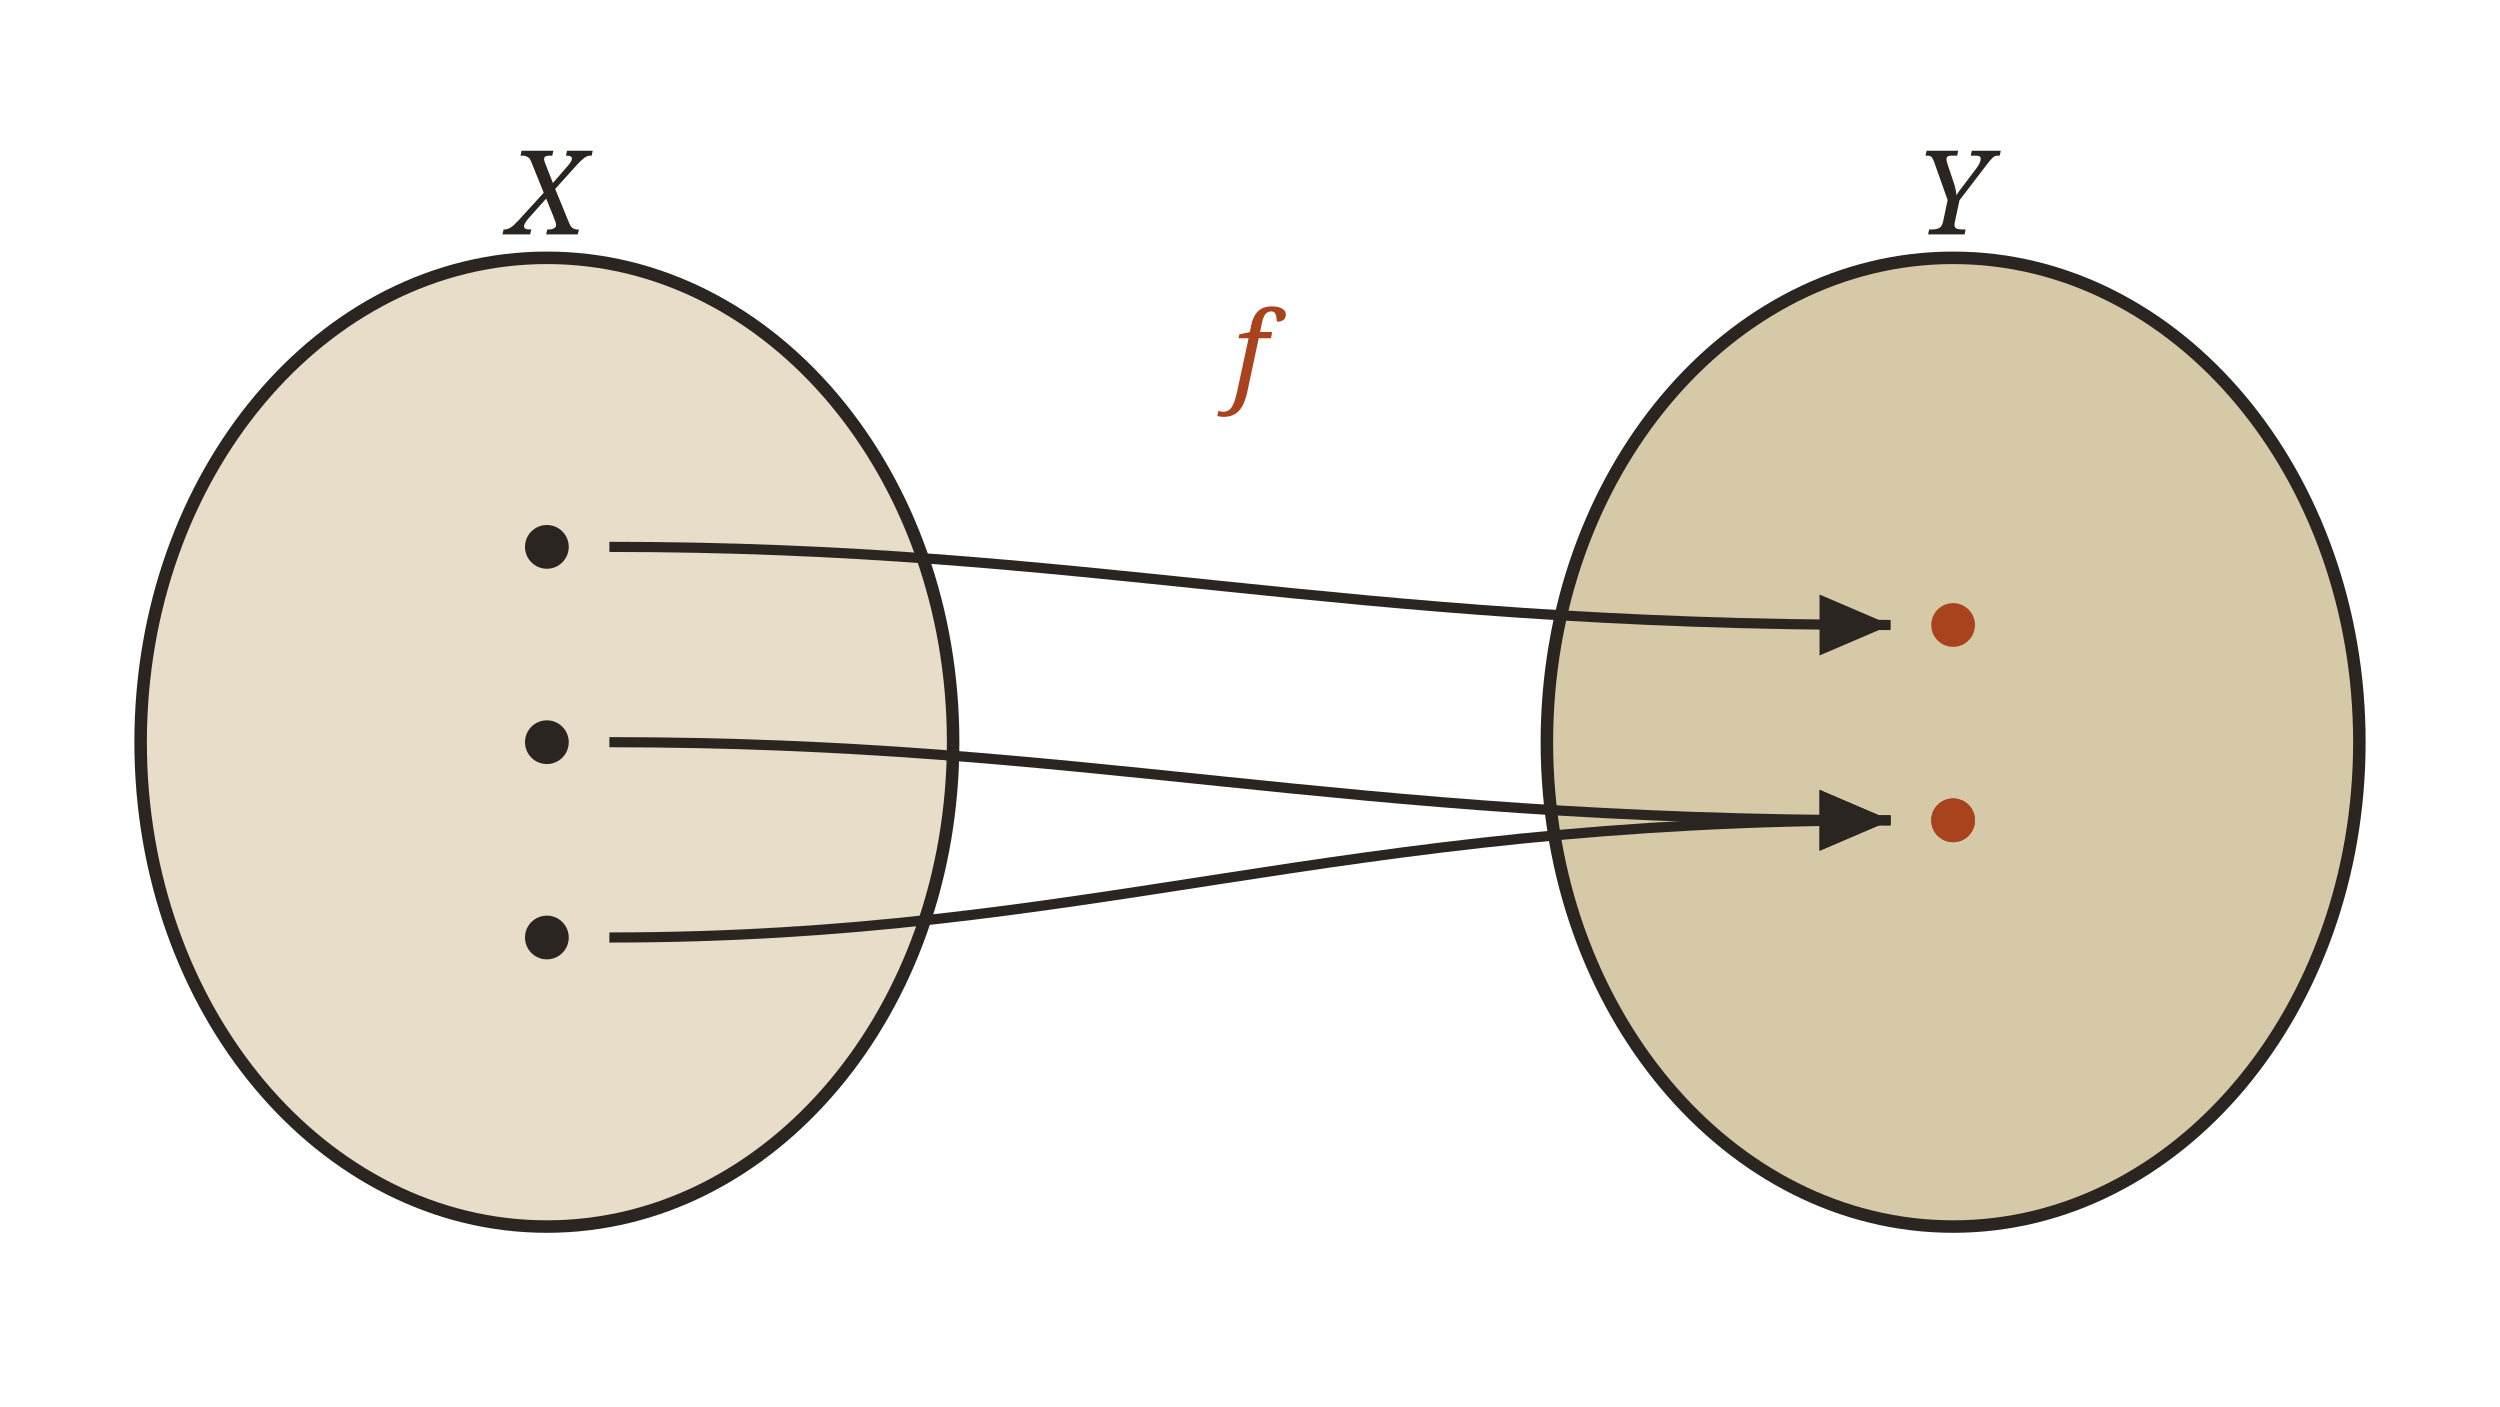
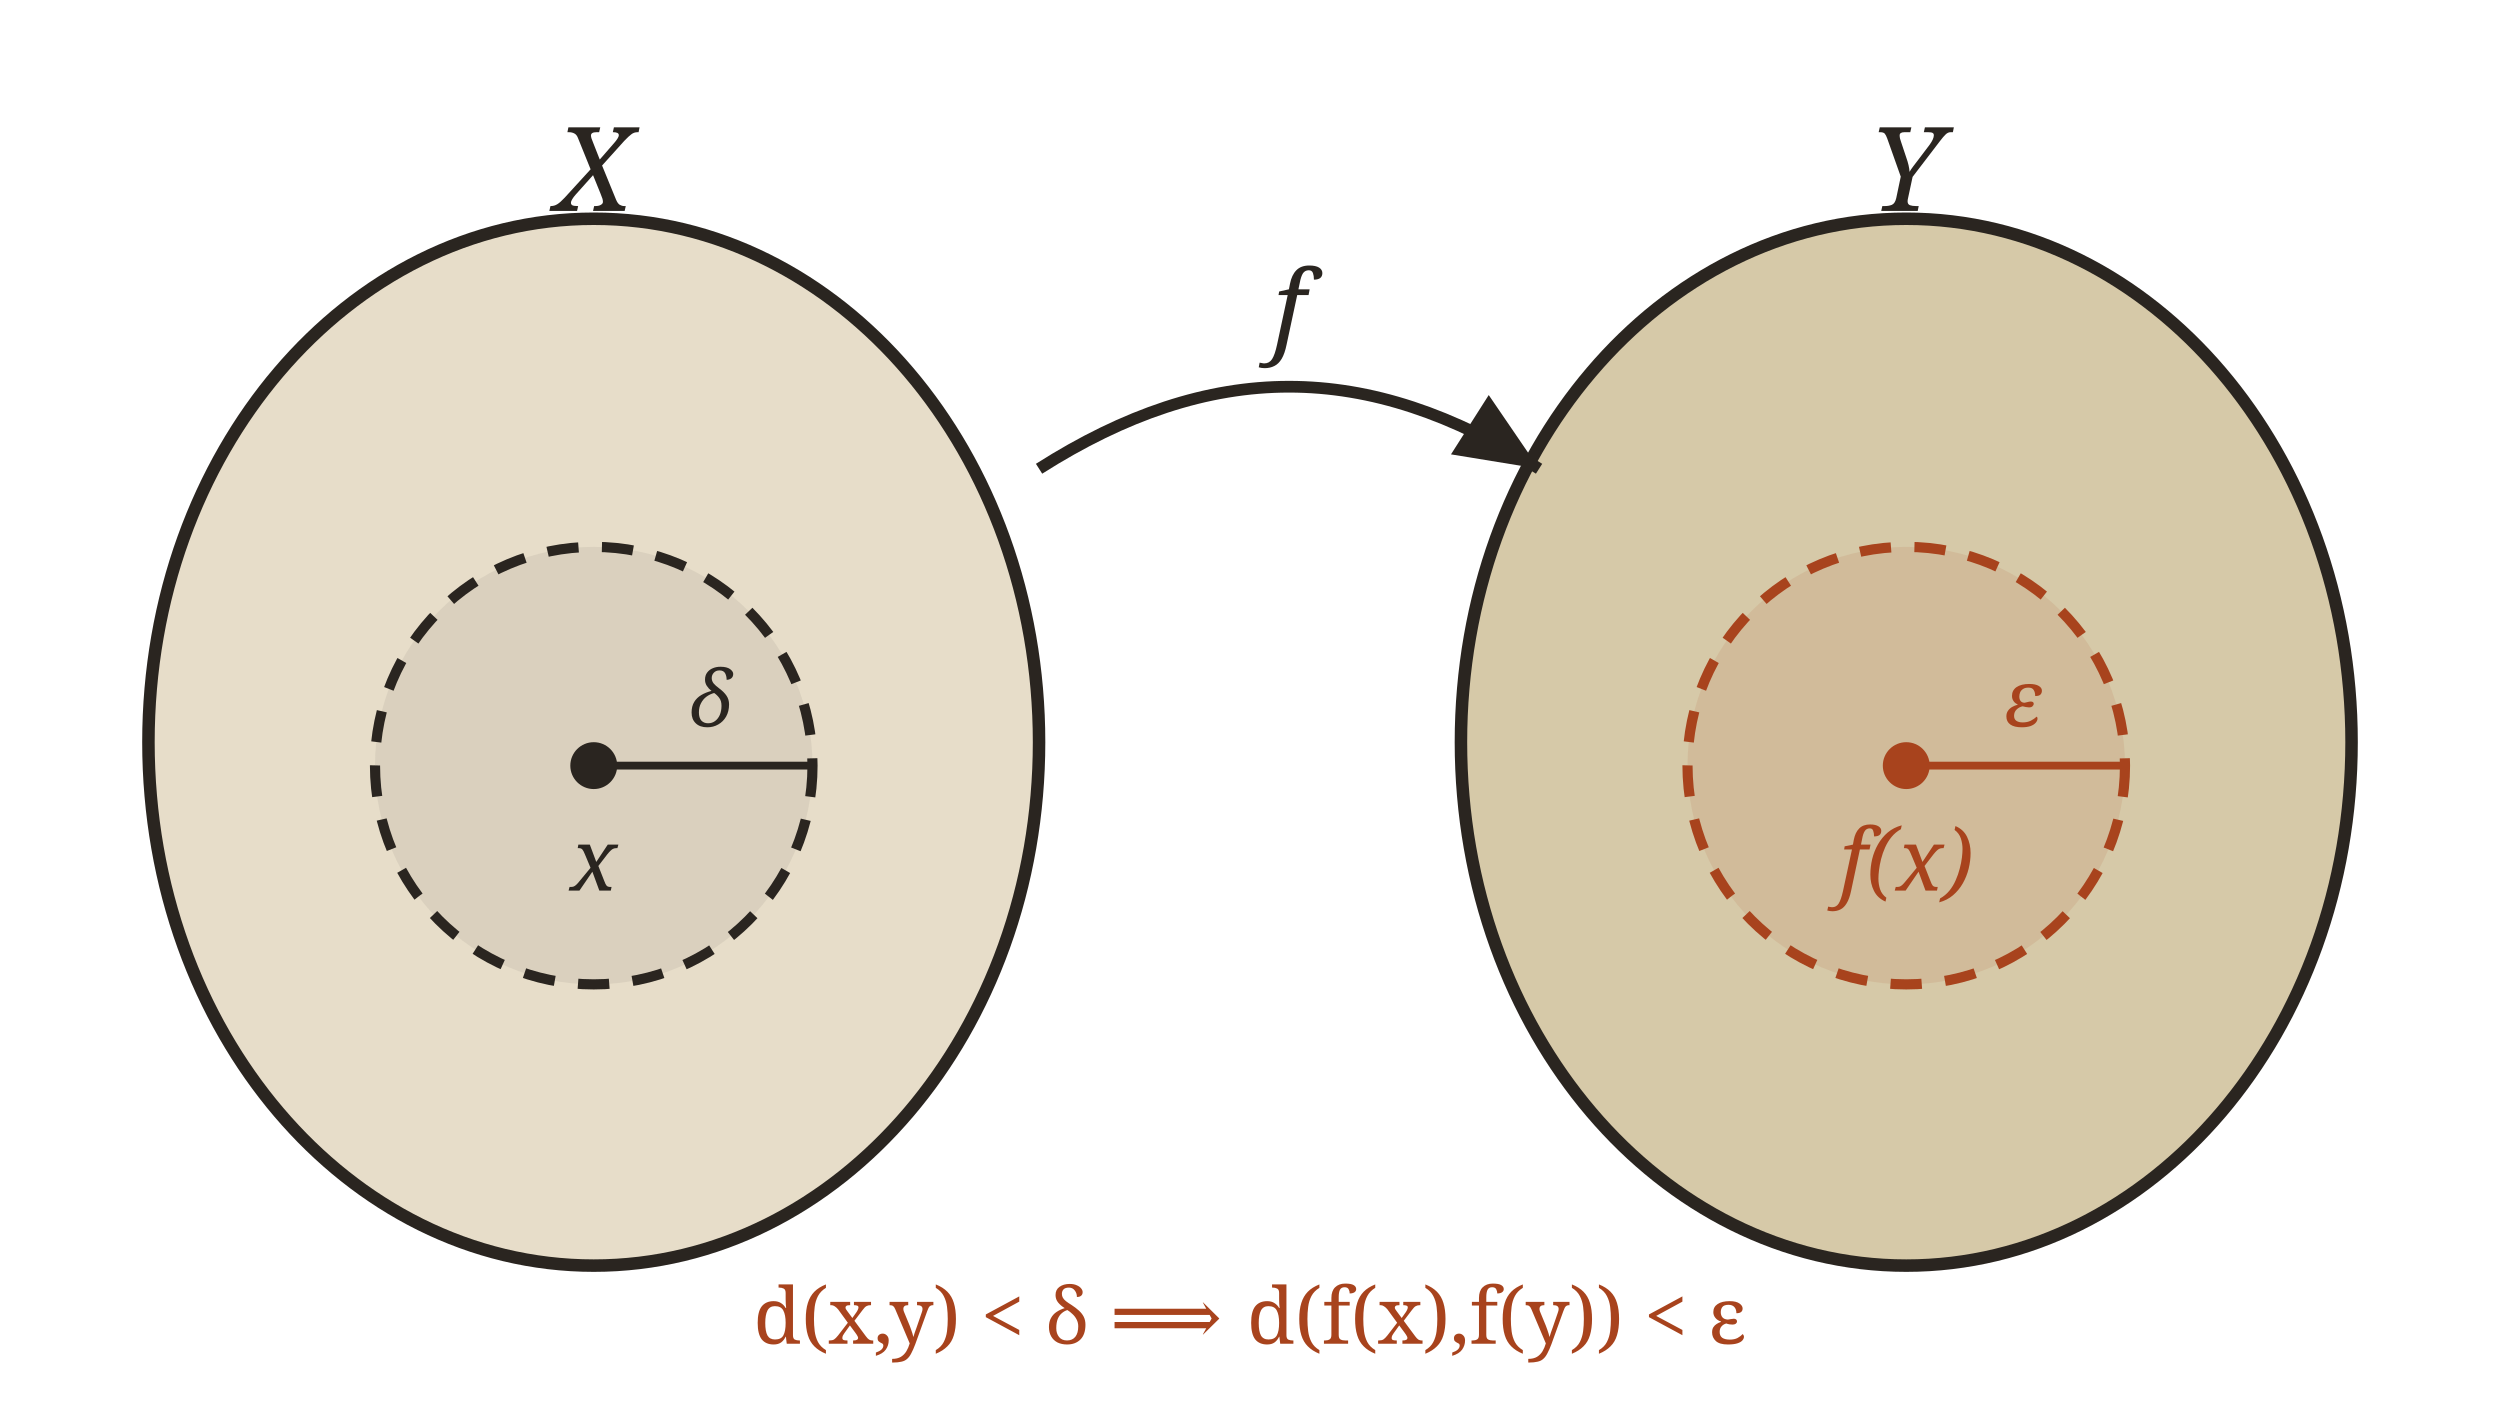
<svg xmlns="http://www.w3.org/2000/svg" viewBox="0 0 320 180" font-family="'Newsreader',Georgia,serif" role="img">
  <defs>
    <marker id="ar" markerWidth="9" markerHeight="9" refX="7" refY="3" orient="auto">
      <path d="M0,0 L7,3 L0,6 Z" fill="var(--dia-ink,#2a2520)" />
    </marker>
    <marker id="ara" markerWidth="9" markerHeight="9" refX="7" refY="3" orient="auto">
      <path d="M0,0 L7,3 L0,6 Z" fill="var(--dia-acc,#a8431d)" />
    </marker>
  </defs>
-   <ellipse cx="70" cy="95" rx="52" ry="62" fill="var(--dia-fill,#e7ddc9)" stroke="var(--dia-ink,#2a2520)" stroke-width="1.6" />
-   <ellipse cx="250" cy="95" rx="52" ry="62" fill="var(--dia-fil2,#d6c9a8)" stroke="var(--dia-ink,#2a2520)" stroke-width="1.6" />
-   <text x="70" y="30" font-size="15" fill="var(--dia-ink,#2a2520)" text-anchor="middle" font-weight="normal" font-style="italic">X</text>
-   <text x="250" y="30" font-size="15" fill="var(--dia-ink,#2a2520)" text-anchor="middle" font-weight="normal" font-style="italic">Y</text>
-   <circle cx="70" cy="70" r="2.8" fill="var(--dia-ink,#2a2520)" />
-   <circle cx="250" cy="80" r="2.8" fill="var(--dia-acc,#a8431d)" />
-   <path d="M78,70 C140,70 170,80 242,80" fill="none" stroke="var(--dia-ink,#2a2520)" stroke-width="1.3" marker-end="url(#ar)" />
-   <circle cx="70" cy="95" r="2.8" fill="var(--dia-ink,#2a2520)" />
-   <circle cx="250" cy="105" r="2.8" fill="var(--dia-acc,#a8431d)" />
-   <path d="M78,95 C140,95 170,105 242,105" fill="none" stroke="var(--dia-ink,#2a2520)" stroke-width="1.3" marker-end="url(#ar)" />
-   <circle cx="70" cy="120" r="2.8" fill="var(--dia-ink,#2a2520)" />
-   <circle cx="250" cy="105" r="2.8" fill="var(--dia-acc,#a8431d)" />
-   <path d="M78,120 C140,120 170,105 242,105" fill="none" stroke="var(--dia-ink,#2a2520)" stroke-width="1.3" marker-end="url(#ar)" />
-   <text x="160" y="50" font-size="14" fill="var(--dia-acc,#a8431d)" text-anchor="middle" font-weight="normal" font-style="italic">f</text>
+   <ellipse cx="76" cy="95" rx="57" ry="67" fill="var(--dia-fill,#e7ddc9)" stroke="var(--dia-ink,#2a2520)" stroke-width="1.6" />
+   <text x="76" y="27" font-size="15" fill="var(--dia-ink,#2a2520)" text-anchor="middle" font-style="italic">X</text>
+   <ellipse cx="244" cy="95" rx="57" ry="67" fill="var(--dia-fil2,#d6c9a8)" stroke="var(--dia-ink,#2a2520)" stroke-width="1.6" />
+   <text x="244" y="27" font-size="15" fill="var(--dia-ink,#2a2520)" text-anchor="middle" font-style="italic">Y</text>
+   <circle cx="76" cy="98" r="28" fill="var(--dia-ink,#2a2520)" fill-opacity="0.07" stroke="var(--dia-ink,#2a2520)" stroke-width="1.3" stroke-dasharray="4,3" />
+   <line x1="76" y1="98" x2="104" y2="98" stroke="var(--dia-ink,#2a2520)" stroke-width="1" />
+   <text x="91" y="93" font-size="10" fill="var(--dia-ink,#2a2520)" text-anchor="middle" font-style="italic">δ</text>
+   <circle cx="76" cy="98" r="3" fill="var(--dia-ink,#2a2520)" />
+   <text x="76" y="114" font-size="11" fill="var(--dia-ink,#2a2520)" text-anchor="middle" font-style="italic">x</text>
+   <circle cx="244" cy="98" r="28" fill="var(--dia-acc,#a8431d)" fill-opacity="0.10" stroke="var(--dia-acc,#a8431d)" stroke-width="1.3" stroke-dasharray="4,3" />
+   <line x1="244" y1="98" x2="272" y2="98" stroke="var(--dia-acc,#a8431d)" stroke-width="1" />
+   <text x="259" y="93" font-size="10" fill="var(--dia-acc,#a8431d)" text-anchor="middle" font-style="italic">ε</text>
+   <circle cx="244" cy="98" r="3" fill="var(--dia-acc,#a8431d)" />
+   <text x="244" y="114" font-size="11" fill="var(--dia-acc,#a8431d)" text-anchor="middle" font-style="italic">f(x)</text>
+   <path d="M133,60 C155,46 175,46 197,60" fill="none" stroke="var(--dia-ink,#2a2520)" stroke-width="1.5" marker-end="url(#ar)" />
+   <text x="165" y="44" font-size="13" fill="var(--dia-ink,#2a2520)" text-anchor="middle" font-style="italic">f</text>
+   <text x="160" y="172" font-size="10" fill="var(--dia-acc,#a8431d)" text-anchor="middle">d(x,y) &lt; δ  ⟹  d(f(x),f(y)) &lt; ε</text>
</svg>
